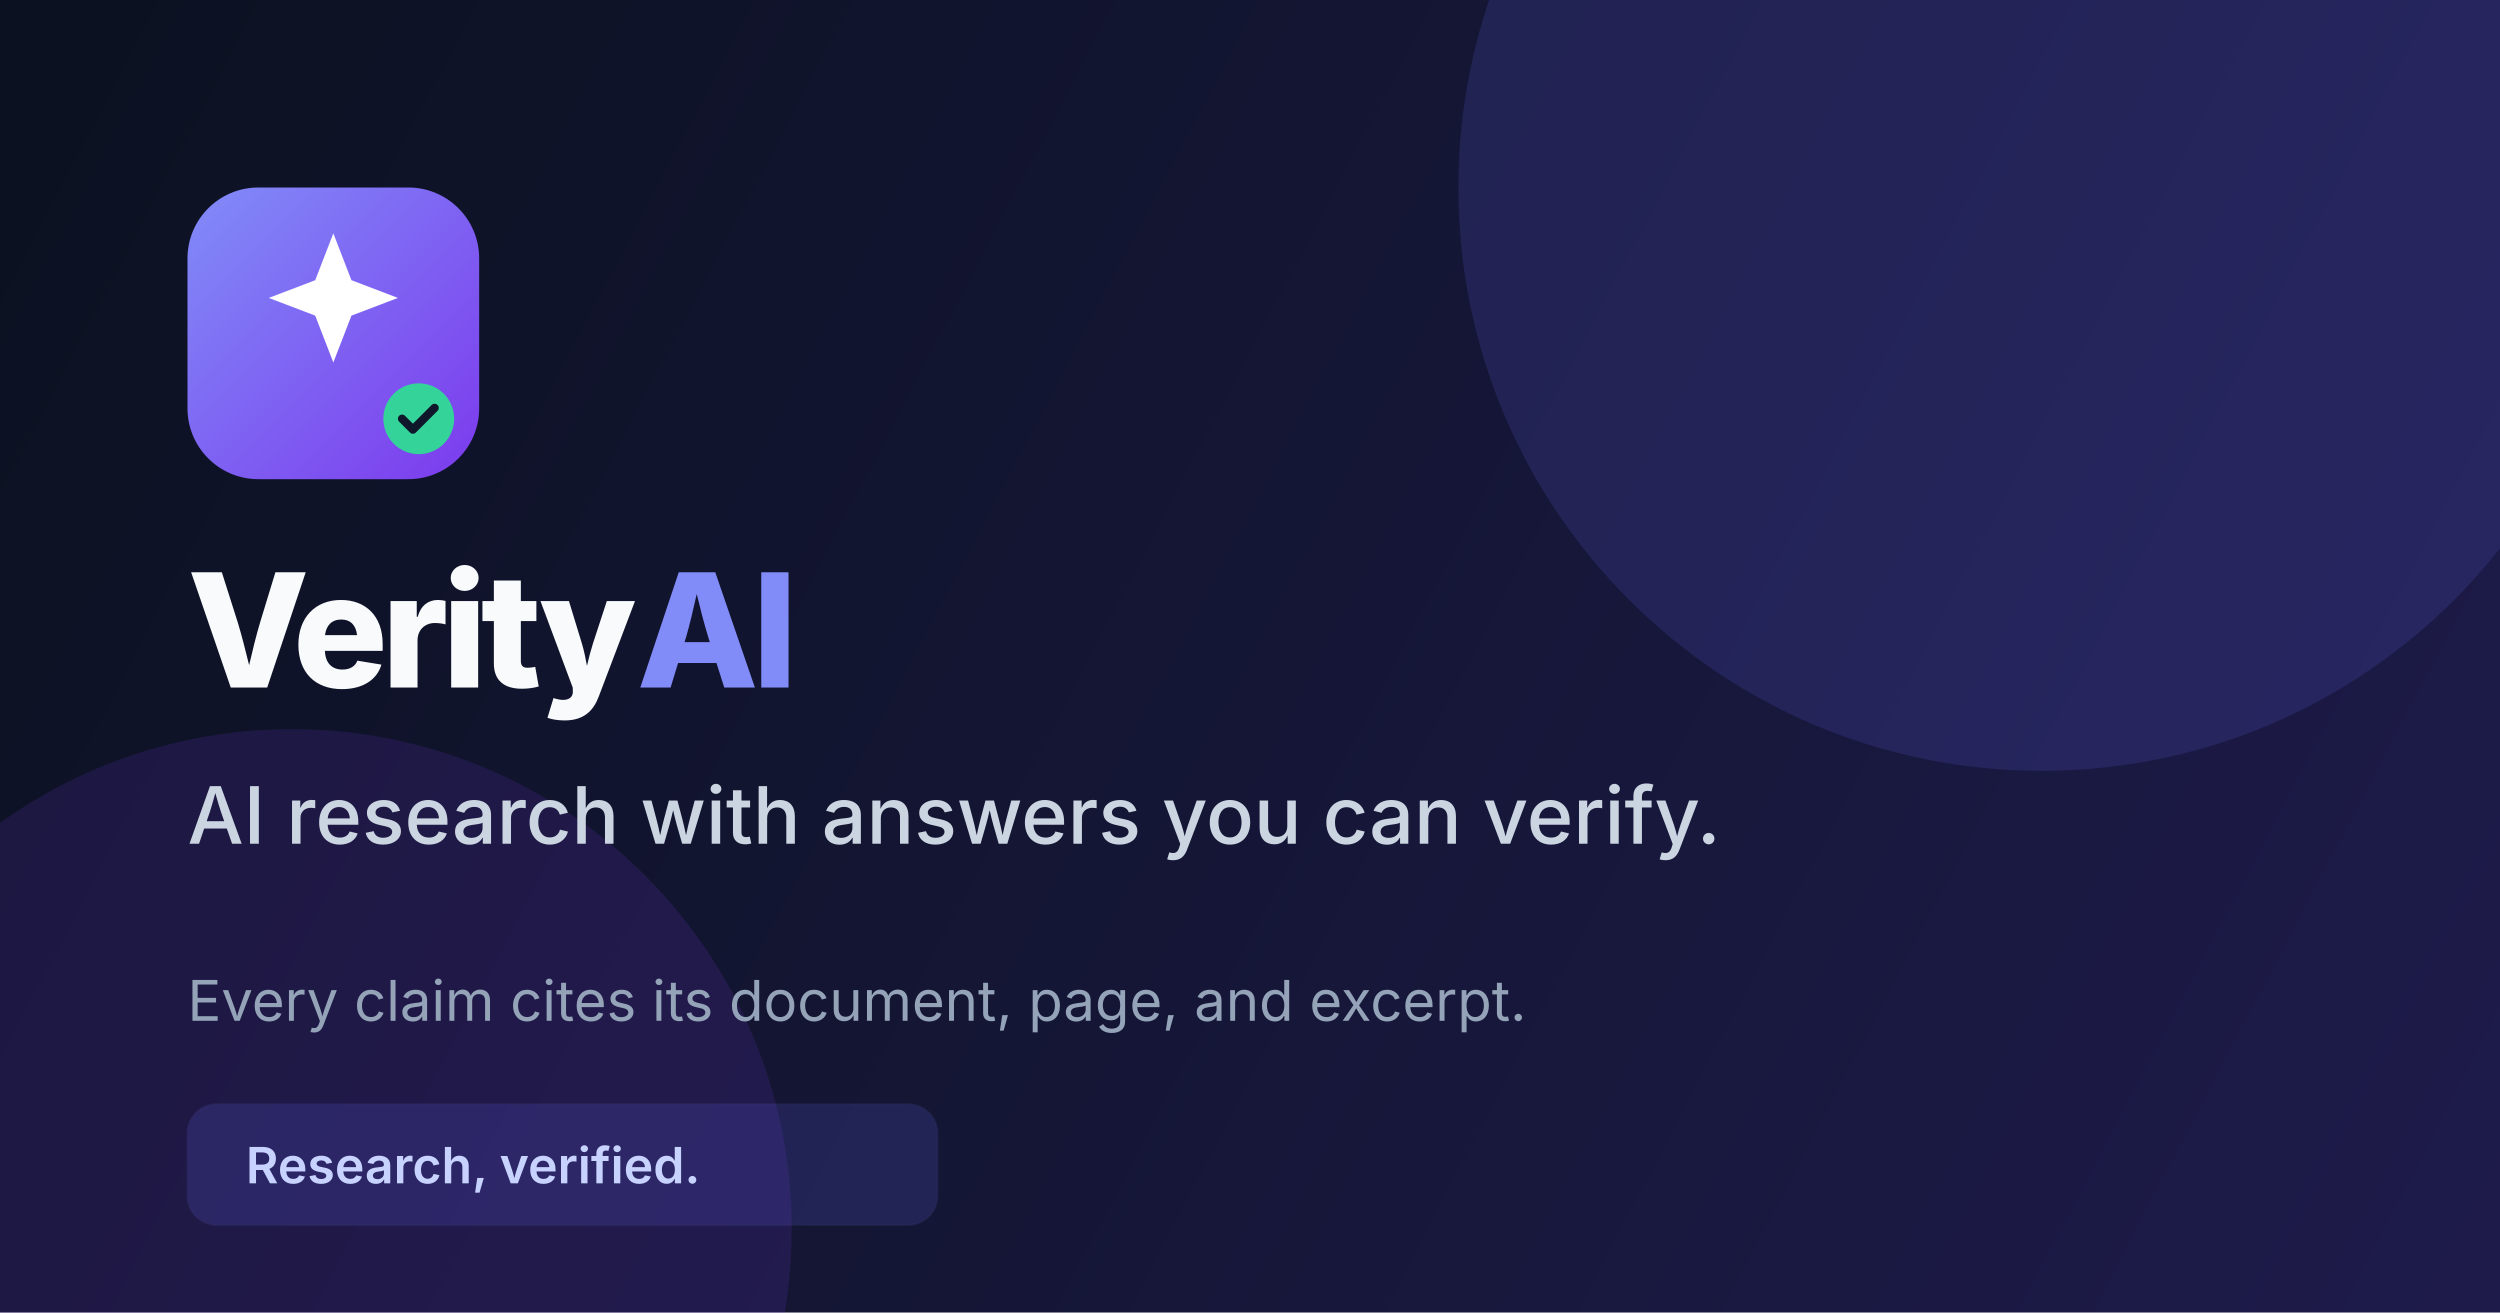
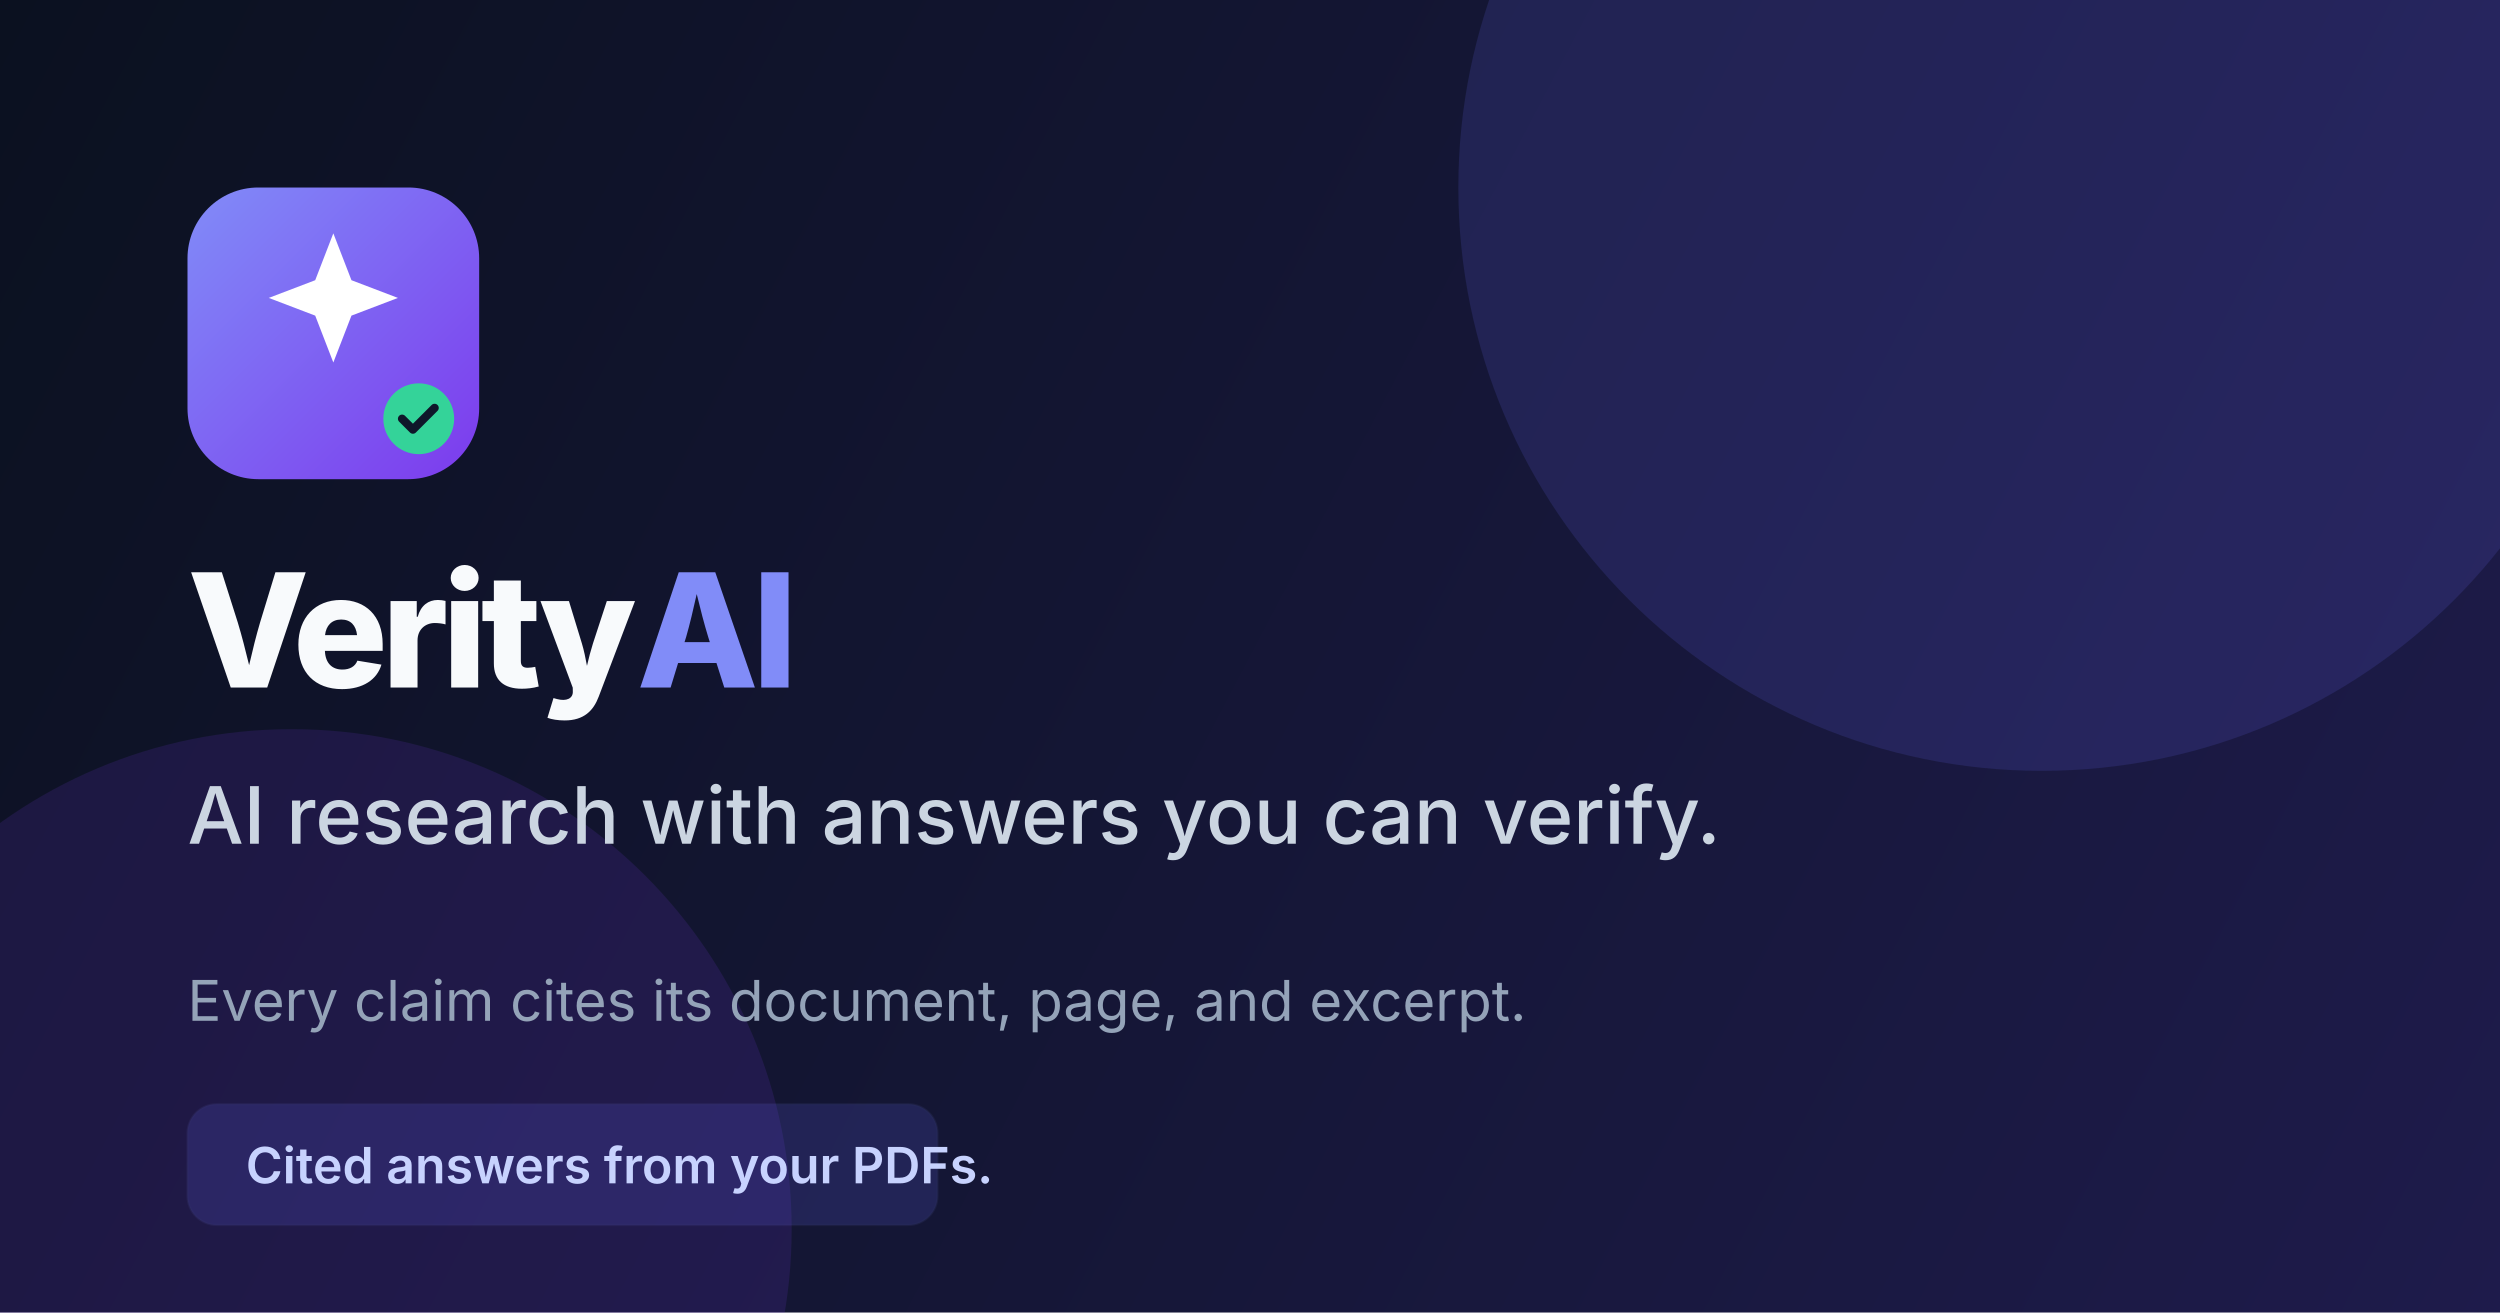
<svg xmlns="http://www.w3.org/2000/svg" width="1200" height="630" viewBox="0 0 1200 630" role="img" aria-label="VerityAI — Answers you can verify">
  <defs>
    <linearGradient id="bg" x1="0" y1="0" x2="1200" y2="630" gradientUnits="userSpaceOnUse">
      <stop stop-color="#0b1120" />
      <stop offset="1" stop-color="#1e1b4b" />
    </linearGradient>
    <linearGradient id="mark" x1="90" y1="90" x2="230" y2="230" gradientUnits="userSpaceOnUse">
      <stop stop-color="#818cf8" />
      <stop offset="1" stop-color="#7c3aed" />
    </linearGradient>
  </defs>
  <rect width="1200" height="630" fill="url(#bg)" />
  <circle cx="980" cy="90" r="280" fill="#6366f1" opacity="0.16" />
  <circle cx="140" cy="590" r="240" fill="#7c3aed" opacity="0.14" />
  <rect x="90" y="90" width="140" height="140" rx="34" fill="url(#mark)" />
  <path d="M160 112l8.7 22.5L191 143l-22.3 8.5L160 174l-8.7-22.5L129 143l22.3-8.5L160 112z" fill="#fff" />
  <circle cx="201" cy="201" r="17" fill="#34d399" />
  <path d="M193 201l5.2 5.2 10.4-10.4" fill="none" stroke="#0f172a" stroke-width="4" stroke-linecap="round" stroke-linejoin="round" />
  <text x="90" y="330" fill="#f8fafc" font-family="system-ui, -apple-system, Segoe UI, sans-serif" font-size="76" font-weight="800" letter-spacing="-3">Verity<tspan fill="#818cf8">AI</tspan>
  </text>
  <text x="90" y="405" fill="#cbd5e1" font-family="system-ui, -apple-system, Segoe UI, sans-serif" font-size="38" font-weight="500">AI research with answers you can verify.</text>
  <text x="90" y="490" fill="#94a3b8" font-family="system-ui, -apple-system, Segoe UI, sans-serif" font-size="27">Every claim cites its document, page, and excerpt.</text>
  <rect x="90" y="530" width="360" height="58" rx="14" fill="#6366f1" opacity="0.18" stroke="#818cf8" stroke-opacity="0.4" />
-   <text x="118" y="568" fill="#c7d2fe" font-family="system-ui, -apple-system, Segoe UI, sans-serif" font-size="24" font-weight="600">Research, verified.</text>
+   <text x="118" y="568" fill="#c7d2fe" font-family="system-ui, -apple-system, Segoe UI, sans-serif" font-size="24" font-weight="600">Cited answers from your PDFs.</text>
</svg>
